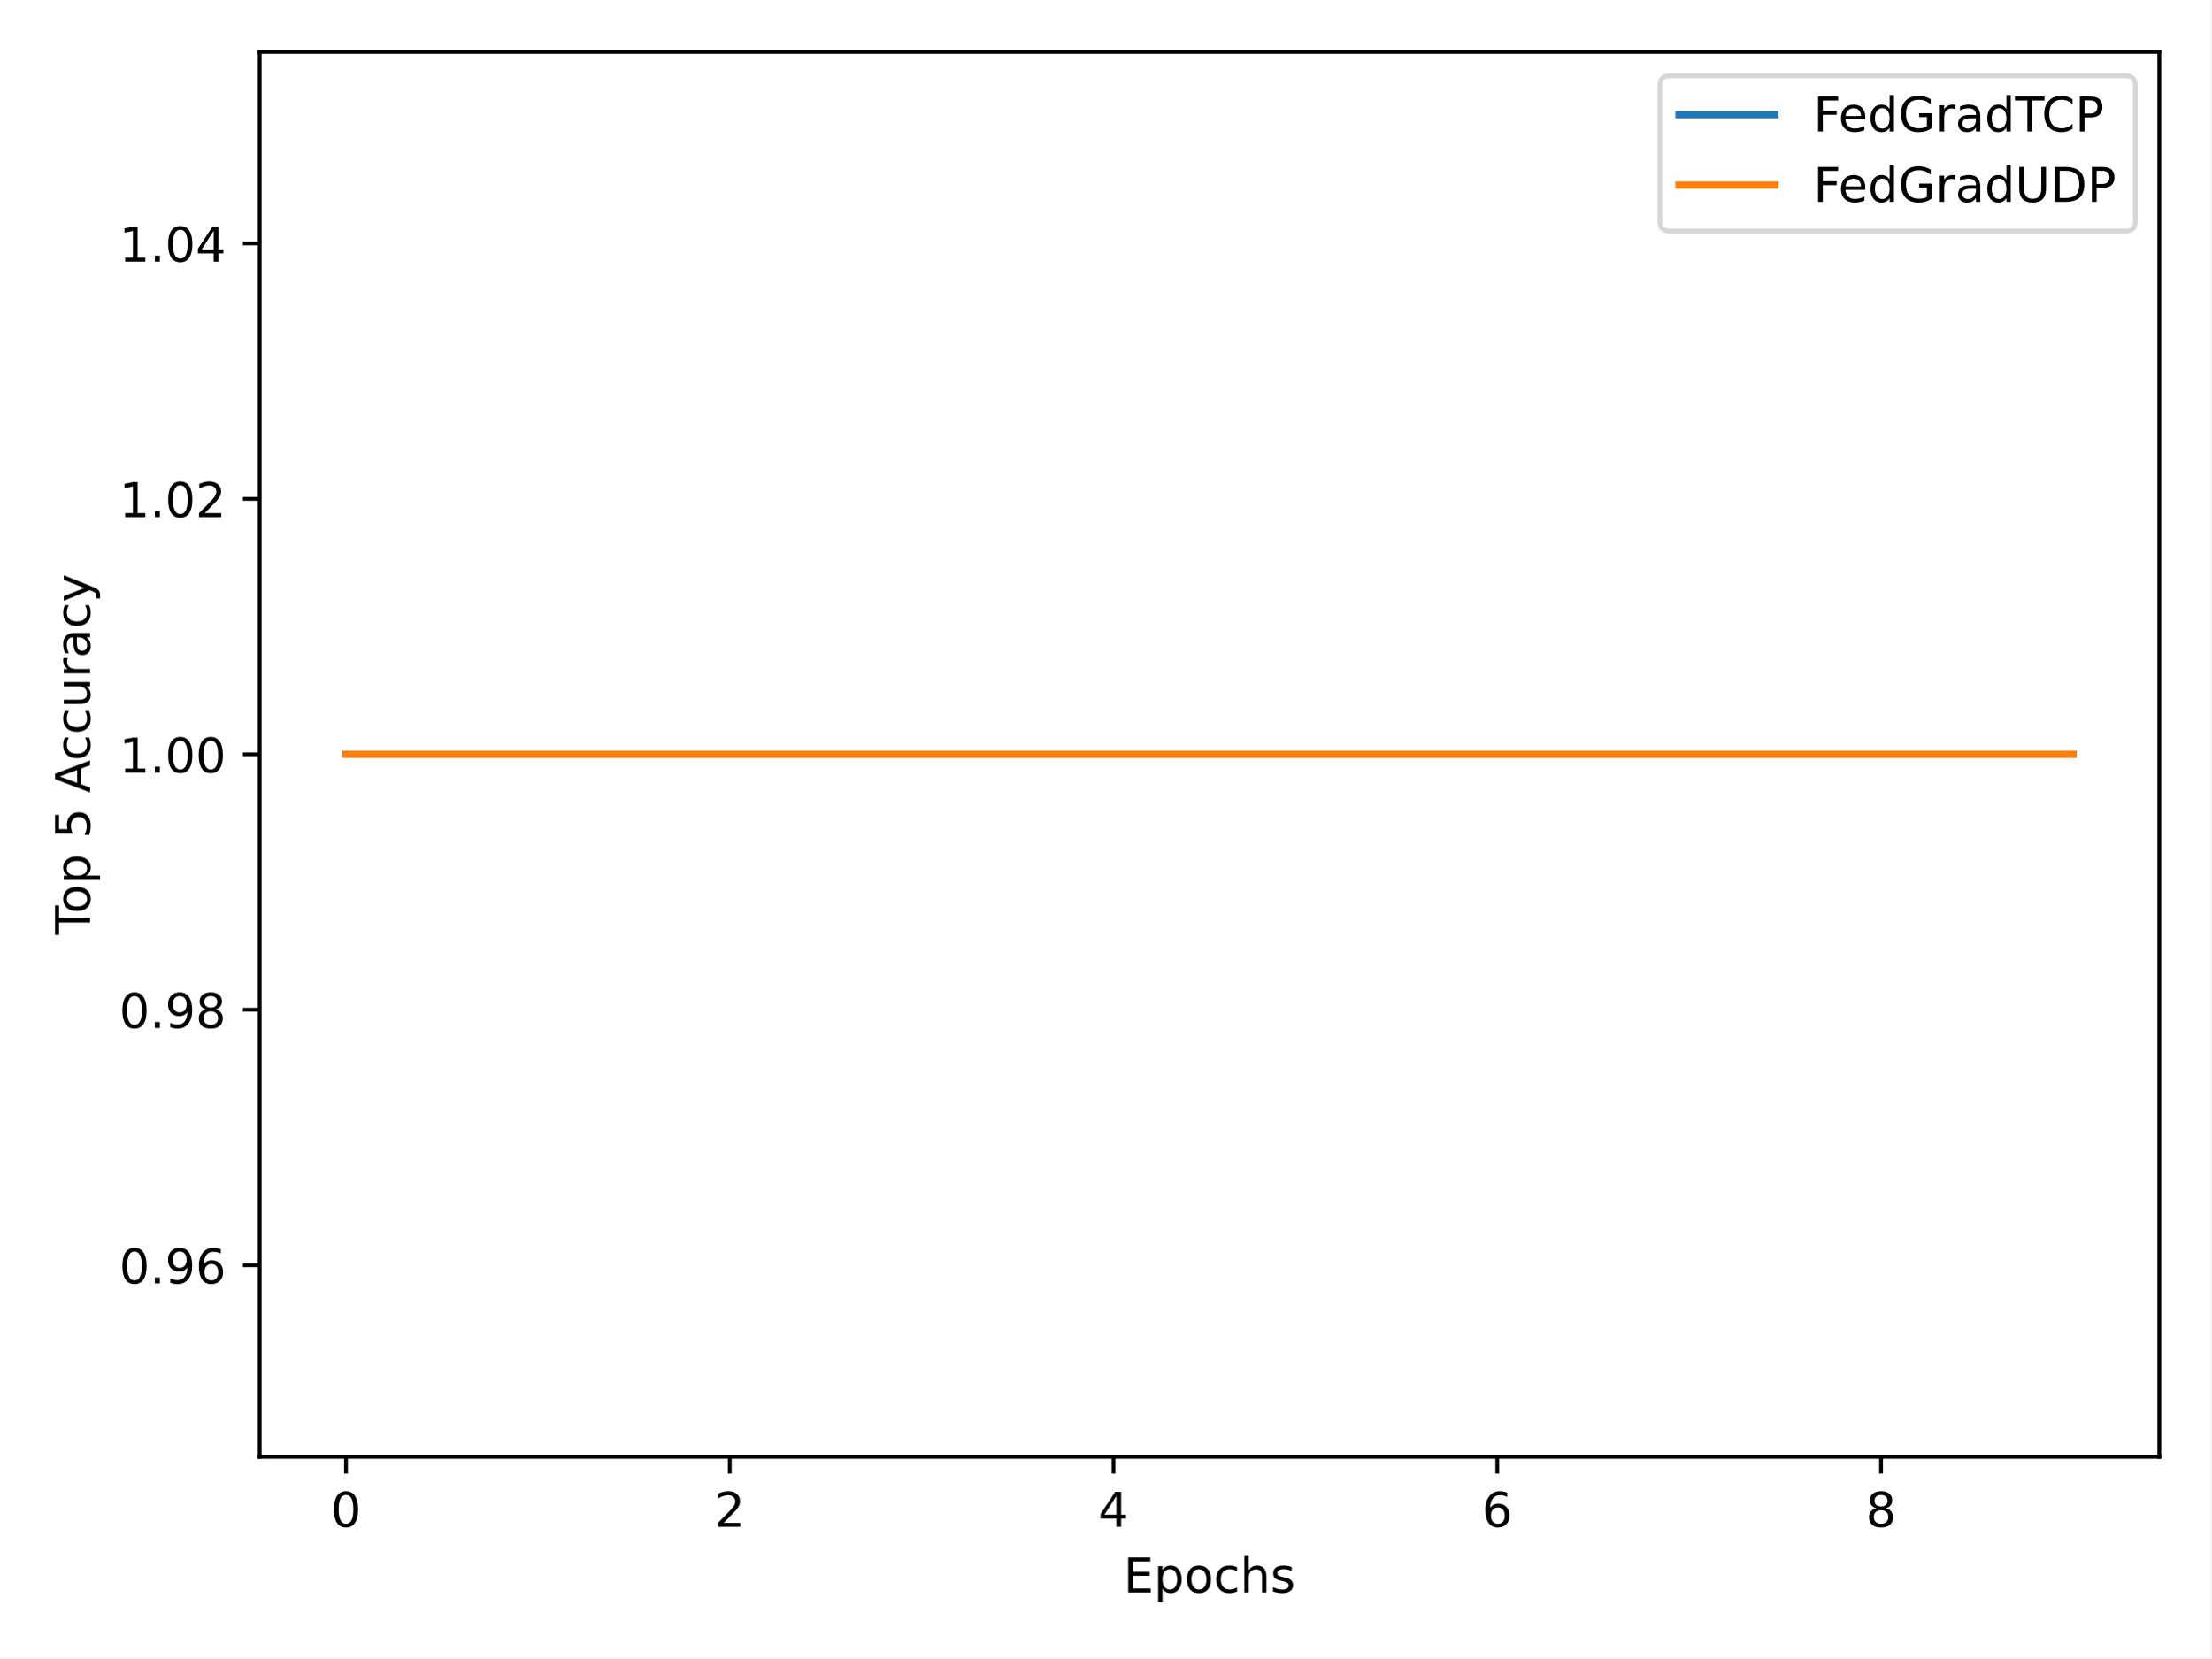
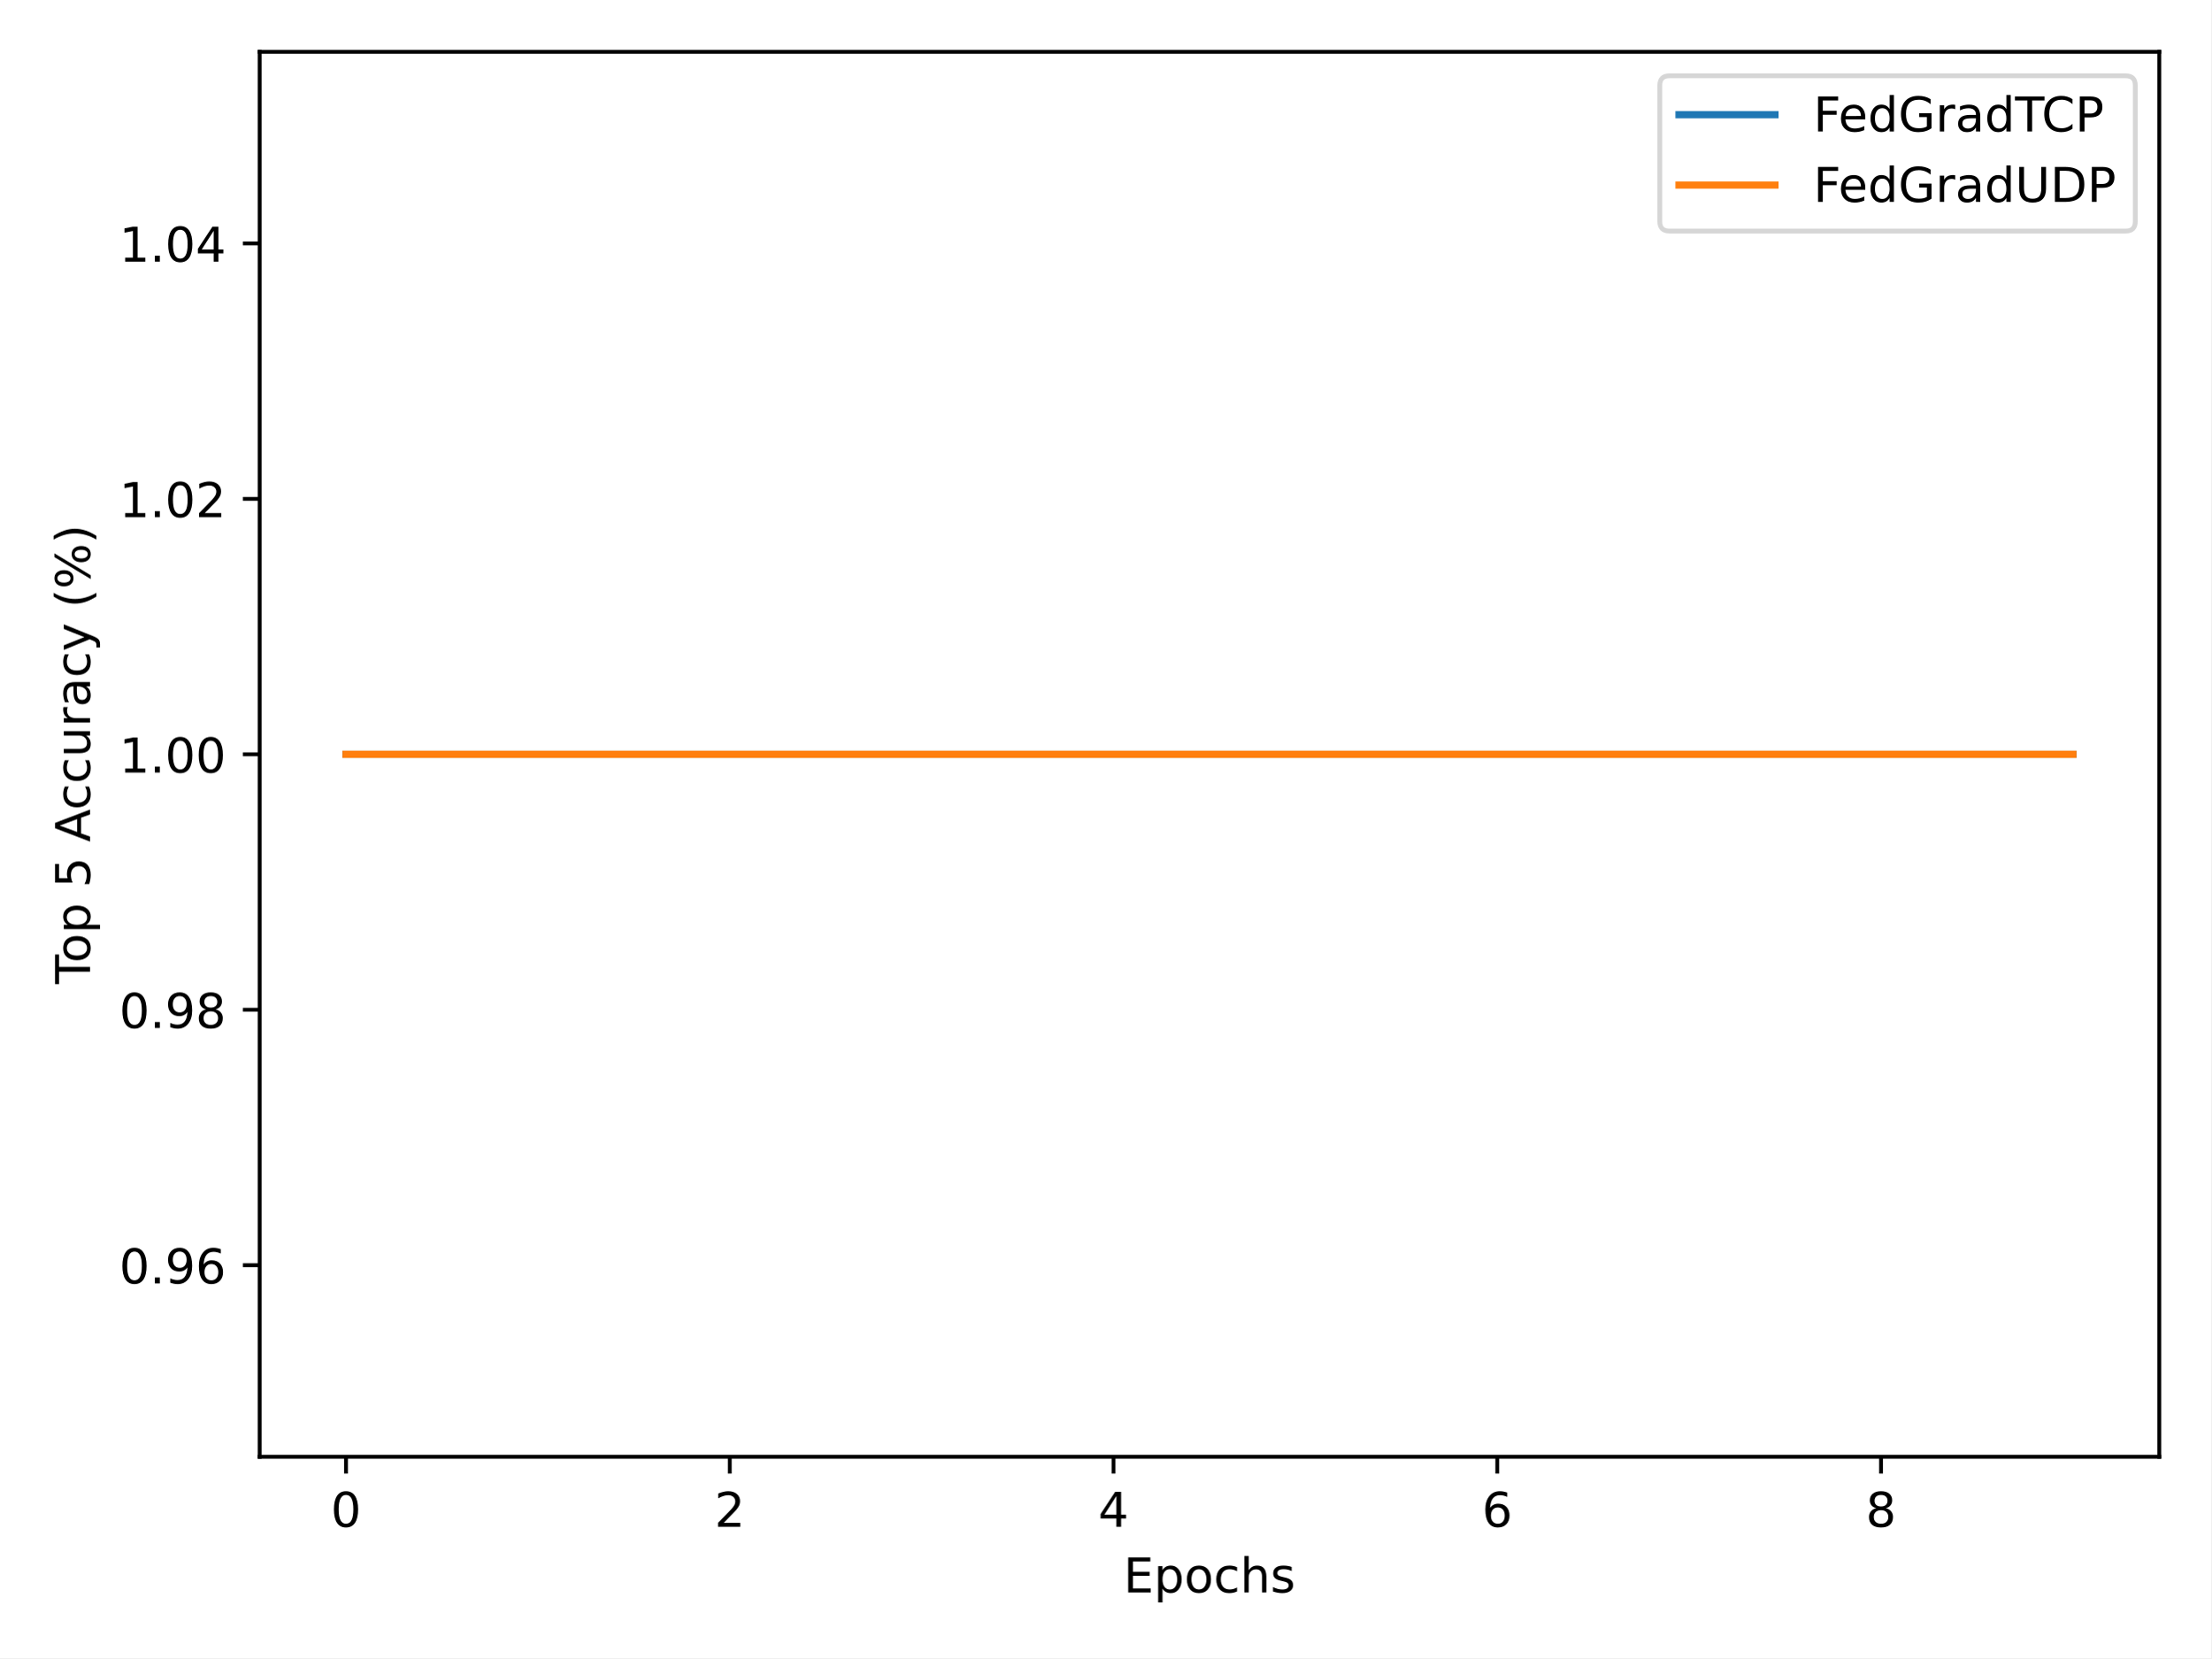
<svg xmlns="http://www.w3.org/2000/svg" xmlns:xlink="http://www.w3.org/1999/xlink" height="345.6pt" version="1.1" viewBox="0 0 460.8 345.6" width="460.8pt">
  <defs>
    <style type="text/css">*{stroke-linecap:butt;stroke-linejoin:round;}</style>
  </defs>
  <g id="figure_1">
    <g id="patch_1">
      <path d="M 0 345.6  L 460.8 345.6  L 460.8 0  L 0 0  z " style="fill:#ffffff;" />
    </g>
    <g id="axes_1">
      <g id="patch_2">
        <path d="M 54.11 303.64  L 450 303.64  L 450 10.8  L 54.11 10.8  z " style="fill:#ffffff;" />
      </g>
      <g id="matplotlib.axis_1">
        <g id="xtick_1">
          <g id="line2d_1">
            <defs>
-               <path d="M 0 0  L 0 3.5  " id="m649bb1c373" style="stroke:#000000;stroke-width:0.8;" />
-             </defs>
-             <g>
-               <use style="stroke:#000000;stroke-width:0.8;" x="72.105" xlink:href="#m649bb1c373" y="303.64" />
+               <path d="M 0 0  L 0 3.5  " id="m39bffb3fc2" style="stroke:#000000;stroke-width:0.8;" />
+             </defs>
+             <g>
+               <use style="stroke:#000000;stroke-width:0.8;" x="72.105" xlink:href="#m39bffb3fc2" y="303.64" />
            </g>
          </g>
          <g id="text_1">
            <g transform="translate(68.92375 318.2384)scale(0.1 -0.1)">
              <defs>
                <path d="M 31.781 66.406  Q 24.172 66.406 20.328 58.906  Q 16.5 51.422 16.5 36.375  Q 16.5 21.391 20.328 13.891  Q 24.172 6.391 31.781 6.391  Q 39.453 6.391 43.281 13.891  Q 47.125 21.391 47.125 36.375  Q 47.125 51.422 43.281 58.906  Q 39.453 66.406 31.781 66.406  z M 31.781 74.219  Q 44.047 74.219 50.516 64.516  Q 56.984 54.828 56.984 36.375  Q 56.984 17.969 50.516 8.266  Q 44.047 -1.422 31.781 -1.422  Q 19.531 -1.422 13.062 8.266  Q 6.594 17.969 6.594 36.375  Q 6.594 54.828 13.062 64.516  Q 19.531 74.219 31.781 74.219  z " id="DejaVuSans-48" />
              </defs>
              <use xlink:href="#DejaVuSans-48" />
            </g>
          </g>
        </g>
        <g id="xtick_2">
          <g id="line2d_2">
            <g>
-               <use style="stroke:#000000;stroke-width:0.8;" x="152.083" xlink:href="#m649bb1c373" y="303.64" />
+               <use style="stroke:#000000;stroke-width:0.8;" x="152.083" xlink:href="#m39bffb3fc2" y="303.64" />
            </g>
          </g>
          <g id="text_2">
            <g transform="translate(148.9015 318.2384)scale(0.1 -0.1)">
              <defs>
                <path d="M 19.188 8.297  L 53.609 8.297  L 53.609 0  L 7.328 0  L 7.328 8.297  Q 12.938 14.109 22.625 23.891  Q 32.328 33.688 34.812 36.531  Q 39.547 41.844 41.422 45.531  Q 43.312 49.219 43.312 52.781  Q 43.312 58.594 39.234 62.25  Q 35.156 65.922 28.609 65.922  Q 23.969 65.922 18.812 64.312  Q 13.672 62.703 7.812 59.422  L 7.812 69.391  Q 13.766 71.781 18.938 73  Q 24.125 74.219 28.422 74.219  Q 39.75 74.219 46.484 68.547  Q 53.219 62.891 53.219 53.422  Q 53.219 48.922 51.531 44.891  Q 49.859 40.875 45.406 35.406  Q 44.188 33.984 37.641 27.219  Q 31.109 20.453 19.188 8.297  z " id="DejaVuSans-50" />
              </defs>
              <use xlink:href="#DejaVuSans-50" />
            </g>
          </g>
        </g>
        <g id="xtick_3">
          <g id="line2d_3">
            <g>
-               <use style="stroke:#000000;stroke-width:0.8;" x="232.061" xlink:href="#m649bb1c373" y="303.64" />
+               <use style="stroke:#000000;stroke-width:0.8;" x="232.061" xlink:href="#m39bffb3fc2" y="303.64" />
            </g>
          </g>
          <g id="text_3">
            <g transform="translate(228.8793 318.2384)scale(0.1 -0.1)">
              <defs>
                <path d="M 37.797 64.312  L 12.891 25.391  L 37.797 25.391  z M 35.203 72.906  L 47.609 72.906  L 47.609 25.391  L 58.016 25.391  L 58.016 17.188  L 47.609 17.188  L 47.609 0  L 37.797 0  L 37.797 17.188  L 4.891 17.188  L 4.891 26.703  z " id="DejaVuSans-52" />
              </defs>
              <use xlink:href="#DejaVuSans-52" />
            </g>
          </g>
        </g>
        <g id="xtick_4">
          <g id="line2d_4">
            <g>
-               <use style="stroke:#000000;stroke-width:0.8;" x="312.038" xlink:href="#m649bb1c373" y="303.64" />
+               <use style="stroke:#000000;stroke-width:0.8;" x="312.038" xlink:href="#m39bffb3fc2" y="303.64" />
            </g>
          </g>
          <g id="text_4">
            <g transform="translate(308.8571 318.2384)scale(0.1 -0.1)">
              <defs>
                <path d="M 33.016 40.375  Q 26.375 40.375 22.484 35.828  Q 18.609 31.297 18.609 23.391  Q 18.609 15.531 22.484 10.953  Q 26.375 6.391 33.016 6.391  Q 39.656 6.391 43.531 10.953  Q 47.406 15.531 47.406 23.391  Q 47.406 31.297 43.531 35.828  Q 39.656 40.375 33.016 40.375  z M 52.594 71.297  L 52.594 62.312  Q 48.875 64.062 45.094 64.984  Q 41.312 65.922 37.594 65.922  Q 27.828 65.922 22.672 59.328  Q 17.531 52.734 16.797 39.406  Q 19.672 43.656 24.016 45.922  Q 28.375 48.188 33.594 48.188  Q 44.578 48.188 50.953 41.516  Q 57.328 34.859 57.328 23.391  Q 57.328 12.156 50.688 5.359  Q 44.047 -1.422 33.016 -1.422  Q 20.359 -1.422 13.672 8.266  Q 6.984 17.969 6.984 36.375  Q 6.984 53.656 15.188 63.938  Q 23.391 74.219 37.203 74.219  Q 40.922 74.219 44.703 73.484  Q 48.484 72.75 52.594 71.297  z " id="DejaVuSans-54" />
              </defs>
              <use xlink:href="#DejaVuSans-54" />
            </g>
          </g>
        </g>
        <g id="xtick_5">
          <g id="line2d_5">
            <g>
-               <use style="stroke:#000000;stroke-width:0.8;" x="392.016" xlink:href="#m649bb1c373" y="303.64" />
+               <use style="stroke:#000000;stroke-width:0.8;" x="392.016" xlink:href="#m39bffb3fc2" y="303.64" />
            </g>
          </g>
          <g id="text_5">
            <g transform="translate(388.8349 318.2384)scale(0.1 -0.1)">
              <defs>
                <path d="M 31.781 34.625  Q 24.75 34.625 20.719 30.859  Q 16.703 27.094 16.703 20.516  Q 16.703 13.922 20.719 10.156  Q 24.75 6.391 31.781 6.391  Q 38.812 6.391 42.859 10.172  Q 46.922 13.969 46.922 20.516  Q 46.922 27.094 42.891 30.859  Q 38.875 34.625 31.781 34.625  z M 21.922 38.812  Q 15.578 40.375 12.031 44.719  Q 8.5 49.078 8.5 55.328  Q 8.5 64.062 14.719 69.141  Q 20.953 74.219 31.781 74.219  Q 42.672 74.219 48.875 69.141  Q 55.078 64.062 55.078 55.328  Q 55.078 49.078 51.531 44.719  Q 48 40.375 41.703 38.812  Q 48.828 37.156 52.797 32.312  Q 56.781 27.484 56.781 20.516  Q 56.781 9.906 50.312 4.234  Q 43.844 -1.422 31.781 -1.422  Q 19.734 -1.422 13.25 4.234  Q 6.781 9.906 6.781 20.516  Q 6.781 27.484 10.781 32.312  Q 14.797 37.156 21.922 38.812  z M 18.312 54.391  Q 18.312 48.734 21.844 45.562  Q 25.391 42.391 31.781 42.391  Q 38.141 42.391 41.719 45.562  Q 45.312 48.734 45.312 54.391  Q 45.312 60.062 41.719 63.234  Q 38.141 66.406 31.781 66.406  Q 25.391 66.406 21.844 63.234  Q 18.312 60.062 18.312 54.391  z " id="DejaVuSans-56" />
              </defs>
              <use xlink:href="#DejaVuSans-56" />
            </g>
          </g>
        </g>
        <g id="text_6">
          <g transform="translate(234.1394 331.9166)scale(0.1 -0.1)">
            <defs>
              <path d="M 9.812 72.906  L 55.906 72.906  L 55.906 64.594  L 19.672 64.594  L 19.672 43.016  L 54.391 43.016  L 54.391 34.719  L 19.672 34.719  L 19.672 8.297  L 56.781 8.297  L 56.781 0  L 9.812 0  z " id="DejaVuSans-69" />
              <path d="M 18.109 8.203  L 18.109 -20.797  L 9.078 -20.797  L 9.078 54.688  L 18.109 54.688  L 18.109 46.391  Q 20.953 51.266 25.266 53.625  Q 29.594 56 35.594 56  Q 45.562 56 51.781 48.094  Q 58.016 40.188 58.016 27.297  Q 58.016 14.406 51.781 6.484  Q 45.562 -1.422 35.594 -1.422  Q 29.594 -1.422 25.266 0.953  Q 20.953 3.328 18.109 8.203  z M 48.688 27.297  Q 48.688 37.203 44.609 42.844  Q 40.531 48.484 33.406 48.484  Q 26.266 48.484 22.188 42.844  Q 18.109 37.203 18.109 27.297  Q 18.109 17.391 22.188 11.75  Q 26.266 6.109 33.406 6.109  Q 40.531 6.109 44.609 11.75  Q 48.688 17.391 48.688 27.297  z " id="DejaVuSans-112" />
              <path d="M 30.609 48.391  Q 23.391 48.391 19.188 42.75  Q 14.984 37.109 14.984 27.297  Q 14.984 17.484 19.156 11.844  Q 23.344 6.203 30.609 6.203  Q 37.797 6.203 41.984 11.859  Q 46.188 17.531 46.188 27.297  Q 46.188 37.016 41.984 42.703  Q 37.797 48.391 30.609 48.391  z M 30.609 56  Q 42.328 56 49.016 48.375  Q 55.719 40.766 55.719 27.297  Q 55.719 13.875 49.016 6.219  Q 42.328 -1.422 30.609 -1.422  Q 18.844 -1.422 12.172 6.219  Q 5.516 13.875 5.516 27.297  Q 5.516 40.766 12.172 48.375  Q 18.844 56 30.609 56  z " id="DejaVuSans-111" />
              <path d="M 48.781 52.594  L 48.781 44.188  Q 44.969 46.297 41.141 47.344  Q 37.312 48.391 33.406 48.391  Q 24.656 48.391 19.812 42.844  Q 14.984 37.312 14.984 27.297  Q 14.984 17.281 19.812 11.734  Q 24.656 6.203 33.406 6.203  Q 37.312 6.203 41.141 7.25  Q 44.969 8.297 48.781 10.406  L 48.781 2.094  Q 45.016 0.344 40.984 -0.531  Q 36.969 -1.422 32.422 -1.422  Q 20.062 -1.422 12.781 6.344  Q 5.516 14.109 5.516 27.297  Q 5.516 40.672 12.859 48.328  Q 20.219 56 33.016 56  Q 37.156 56 41.109 55.141  Q 45.062 54.297 48.781 52.594  z " id="DejaVuSans-99" />
              <path d="M 54.891 33.016  L 54.891 0  L 45.906 0  L 45.906 32.719  Q 45.906 40.484 42.875 44.328  Q 39.844 48.188 33.797 48.188  Q 26.516 48.188 22.312 43.547  Q 18.109 38.922 18.109 30.906  L 18.109 0  L 9.078 0  L 9.078 75.984  L 18.109 75.984  L 18.109 46.188  Q 21.344 51.125 25.703 53.562  Q 30.078 56 35.797 56  Q 45.219 56 50.047 50.172  Q 54.891 44.344 54.891 33.016  z " id="DejaVuSans-104" />
              <path d="M 44.281 53.078  L 44.281 44.578  Q 40.484 46.531 36.375 47.5  Q 32.281 48.484 27.875 48.484  Q 21.188 48.484 17.844 46.438  Q 14.5 44.391 14.5 40.281  Q 14.5 37.156 16.891 35.375  Q 19.281 33.594 26.516 31.984  L 29.594 31.297  Q 39.156 29.25 43.188 25.516  Q 47.219 21.781 47.219 15.094  Q 47.219 7.469 41.188 3.016  Q 35.156 -1.422 24.609 -1.422  Q 20.219 -1.422 15.453 -0.562  Q 10.688 0.297 5.422 2  L 5.422 11.281  Q 10.406 8.688 15.234 7.391  Q 20.062 6.109 24.812 6.109  Q 31.156 6.109 34.562 8.281  Q 37.984 10.453 37.984 14.406  Q 37.984 18.062 35.516 20.016  Q 33.062 21.969 24.703 23.781  L 21.578 24.516  Q 13.234 26.266 9.516 29.906  Q 5.812 33.547 5.812 39.891  Q 5.812 47.609 11.281 51.797  Q 16.75 56 26.812 56  Q 31.781 56 36.172 55.266  Q 40.578 54.547 44.281 53.078  z " id="DejaVuSans-115" />
            </defs>
            <use xlink:href="#DejaVuSans-69" />
            <use x="63.184" xlink:href="#DejaVuSans-112" />
            <use x="126.66" xlink:href="#DejaVuSans-111" />
            <use x="187.842" xlink:href="#DejaVuSans-99" />
            <use x="242.822" xlink:href="#DejaVuSans-104" />
            <use x="306.201" xlink:href="#DejaVuSans-115" />
          </g>
        </g>
      </g>
      <g id="matplotlib.axis_2">
        <g id="ytick_1">
          <g id="line2d_6">
            <defs>
-               <path d="M 0 0  L -3.5 0  " id="m2656e4e4dd" style="stroke:#000000;stroke-width:0.8;" />
-             </defs>
-             <g>
-               <use style="stroke:#000000;stroke-width:0.8;" x="54.11" xlink:href="#m2656e4e4dd" y="263.707" />
+               <path d="M 0 0  L -3.5 0  " id="m10d94881f3" style="stroke:#000000;stroke-width:0.8;" />
+             </defs>
+             <g>
+               <use style="stroke:#000000;stroke-width:0.8;" x="54.11" xlink:href="#m10d94881f3" y="263.707" />
            </g>
          </g>
          <g id="text_7">
            <g transform="translate(24.84437 267.5065)scale(0.1 -0.1)">
              <defs>
                <path d="M 10.688 12.406  L 21 12.406  L 21 0  L 10.688 0  z " id="DejaVuSans-46" />
                <path d="M 10.984 1.516  L 10.984 10.5  Q 14.703 8.734 18.5 7.812  Q 22.312 6.891 25.984 6.891  Q 35.75 6.891 40.891 13.453  Q 46.047 20.016 46.781 33.406  Q 43.953 29.203 39.594 26.953  Q 35.25 24.703 29.984 24.703  Q 19.047 24.703 12.672 31.312  Q 6.297 37.938 6.297 49.422  Q 6.297 60.641 12.938 67.422  Q 19.578 74.219 30.609 74.219  Q 43.266 74.219 49.922 64.516  Q 56.594 54.828 56.594 36.375  Q 56.594 19.141 48.406 8.859  Q 40.234 -1.422 26.422 -1.422  Q 22.703 -1.422 18.891 -0.688  Q 15.094 0.047 10.984 1.516  z M 30.609 32.422  Q 37.25 32.422 41.125 36.953  Q 45.016 41.5 45.016 49.422  Q 45.016 57.281 41.125 61.844  Q 37.25 66.406 30.609 66.406  Q 23.969 66.406 20.094 61.844  Q 16.219 57.281 16.219 49.422  Q 16.219 41.5 20.094 36.953  Q 23.969 32.422 30.609 32.422  z " id="DejaVuSans-57" />
              </defs>
              <use xlink:href="#DejaVuSans-48" />
              <use x="63.623" xlink:href="#DejaVuSans-46" />
              <use x="95.41" xlink:href="#DejaVuSans-57" />
              <use x="159.033" xlink:href="#DejaVuSans-54" />
            </g>
          </g>
        </g>
        <g id="ytick_2">
          <g id="line2d_7">
            <g>
-               <use style="stroke:#000000;stroke-width:0.8;" x="54.11" xlink:href="#m2656e4e4dd" y="210.464" />
+               <use style="stroke:#000000;stroke-width:0.8;" x="54.11" xlink:href="#m10d94881f3" y="210.464" />
            </g>
          </g>
          <g id="text_8">
            <g transform="translate(24.84437 214.2629)scale(0.1 -0.1)">
              <use xlink:href="#DejaVuSans-48" />
              <use x="63.623" xlink:href="#DejaVuSans-46" />
              <use x="95.41" xlink:href="#DejaVuSans-57" />
              <use x="159.033" xlink:href="#DejaVuSans-56" />
            </g>
          </g>
        </g>
        <g id="ytick_3">
          <g id="line2d_8">
            <g>
-               <use style="stroke:#000000;stroke-width:0.8;" x="54.11" xlink:href="#m2656e4e4dd" y="157.22" />
+               <use style="stroke:#000000;stroke-width:0.8;" x="54.11" xlink:href="#m10d94881f3" y="157.22" />
            </g>
          </g>
          <g id="text_9">
            <g transform="translate(24.84437 161.0192)scale(0.1 -0.1)">
              <defs>
                <path d="M 12.406 8.297  L 28.516 8.297  L 28.516 63.922  L 10.984 60.406  L 10.984 69.391  L 28.422 72.906  L 38.281 72.906  L 38.281 8.297  L 54.391 8.297  L 54.391 0  L 12.406 0  z " id="DejaVuSans-49" />
              </defs>
              <use xlink:href="#DejaVuSans-49" />
              <use x="63.623" xlink:href="#DejaVuSans-46" />
              <use x="95.41" xlink:href="#DejaVuSans-48" />
              <use x="159.033" xlink:href="#DejaVuSans-48" />
            </g>
          </g>
        </g>
        <g id="ytick_4">
          <g id="line2d_9">
            <g>
-               <use style="stroke:#000000;stroke-width:0.8;" x="54.11" xlink:href="#m2656e4e4dd" y="103.976" />
+               <use style="stroke:#000000;stroke-width:0.8;" x="54.11" xlink:href="#m10d94881f3" y="103.976" />
            </g>
          </g>
          <g id="text_10">
            <g transform="translate(24.84437 107.7756)scale(0.1 -0.1)">
              <use xlink:href="#DejaVuSans-49" />
              <use x="63.623" xlink:href="#DejaVuSans-46" />
              <use x="95.41" xlink:href="#DejaVuSans-48" />
              <use x="159.033" xlink:href="#DejaVuSans-50" />
            </g>
          </g>
        </g>
        <g id="ytick_5">
          <g id="line2d_10">
            <g>
-               <use style="stroke:#000000;stroke-width:0.8;" x="54.11" xlink:href="#m2656e4e4dd" y="50.733" />
+               <use style="stroke:#000000;stroke-width:0.8;" x="54.11" xlink:href="#m10d94881f3" y="50.733" />
            </g>
          </g>
          <g id="text_11">
            <g transform="translate(24.84437 54.53195)scale(0.1 -0.1)">
              <use xlink:href="#DejaVuSans-49" />
              <use x="63.623" xlink:href="#DejaVuSans-46" />
              <use x="95.41" xlink:href="#DejaVuSans-48" />
              <use x="159.033" xlink:href="#DejaVuSans-52" />
            </g>
          </g>
        </g>
        <g id="text_12">
-           <g transform="translate(18.76469 194.845)rotate(-90)scale(0.1 -0.1)">
+           <g transform="translate(18.76469 205.0864)rotate(-90)scale(0.1 -0.1)">
            <defs>
              <path d="M -0.297 72.906  L 61.375 72.906  L 61.375 64.594  L 35.5 64.594  L 35.5 0  L 25.594 0  L 25.594 64.594  L -0.297 64.594  z " id="DejaVuSans-84" />
              <path id="DejaVuSans-32" />
              <path d="M 10.797 72.906  L 49.516 72.906  L 49.516 64.594  L 19.828 64.594  L 19.828 46.734  Q 21.969 47.469 24.109 47.828  Q 26.266 48.188 28.422 48.188  Q 40.625 48.188 47.75 41.5  Q 54.891 34.812 54.891 23.391  Q 54.891 11.625 47.562 5.094  Q 40.234 -1.422 26.906 -1.422  Q 22.312 -1.422 17.547 -0.641  Q 12.797 0.141 7.719 1.703  L 7.719 11.625  Q 12.109 9.234 16.797 8.062  Q 21.484 6.891 26.703 6.891  Q 35.156 6.891 40.078 11.328  Q 45.016 15.766 45.016 23.391  Q 45.016 31 40.078 35.438  Q 35.156 39.891 26.703 39.891  Q 22.75 39.891 18.812 39.016  Q 14.891 38.141 10.797 36.281  z " id="DejaVuSans-53" />
              <path d="M 34.188 63.188  L 20.797 26.906  L 47.609 26.906  z M 28.609 72.906  L 39.797 72.906  L 67.578 0  L 57.328 0  L 50.688 18.703  L 17.828 18.703  L 11.188 0  L 0.781 0  z " id="DejaVuSans-65" />
              <path d="M 8.5 21.578  L 8.5 54.688  L 17.484 54.688  L 17.484 21.922  Q 17.484 14.156 20.5 10.266  Q 23.531 6.391 29.594 6.391  Q 36.859 6.391 41.078 11.031  Q 45.312 15.672 45.312 23.688  L 45.312 54.688  L 54.297 54.688  L 54.297 0  L 45.312 0  L 45.312 8.406  Q 42.047 3.422 37.719 1  Q 33.406 -1.422 27.688 -1.422  Q 18.266 -1.422 13.375 4.438  Q 8.5 10.297 8.5 21.578  z M 31.109 56  z " id="DejaVuSans-117" />
              <path d="M 41.109 46.297  Q 39.594 47.172 37.812 47.578  Q 36.031 48 33.891 48  Q 26.266 48 22.188 43.047  Q 18.109 38.094 18.109 28.812  L 18.109 0  L 9.078 0  L 9.078 54.688  L 18.109 54.688  L 18.109 46.188  Q 20.953 51.172 25.484 53.578  Q 30.031 56 36.531 56  Q 37.453 56 38.578 55.875  Q 39.703 55.766 41.062 55.516  z " id="DejaVuSans-114" />
              <path d="M 34.281 27.484  Q 23.391 27.484 19.188 25  Q 14.984 22.516 14.984 16.5  Q 14.984 11.719 18.141 8.906  Q 21.297 6.109 26.703 6.109  Q 34.188 6.109 38.703 11.406  Q 43.219 16.703 43.219 25.484  L 43.219 27.484  z M 52.203 31.203  L 52.203 0  L 43.219 0  L 43.219 8.297  Q 40.141 3.328 35.547 0.953  Q 30.953 -1.422 24.312 -1.422  Q 15.922 -1.422 10.953 3.297  Q 6 8.016 6 15.922  Q 6 25.141 12.172 29.828  Q 18.359 34.516 30.609 34.516  L 43.219 34.516  L 43.219 35.406  Q 43.219 41.609 39.141 45  Q 35.062 48.391 27.688 48.391  Q 23 48.391 18.547 47.266  Q 14.109 46.141 10.016 43.891  L 10.016 52.203  Q 14.938 54.109 19.578 55.047  Q 24.219 56 28.609 56  Q 40.484 56 46.344 49.844  Q 52.203 43.703 52.203 31.203  z " id="DejaVuSans-97" />
              <path d="M 32.172 -5.078  Q 28.375 -14.844 24.75 -17.812  Q 21.141 -20.797 15.094 -20.797  L 7.906 -20.797  L 7.906 -13.281  L 13.188 -13.281  Q 16.891 -13.281 18.938 -11.516  Q 21 -9.766 23.484 -3.219  L 25.094 0.875  L 2.984 54.688  L 12.5 54.688  L 29.594 11.922  L 46.688 54.688  L 56.203 54.688  z " id="DejaVuSans-121" />
+               <path d="M 31 75.875  Q 24.469 64.656 21.281 53.656  Q 18.109 42.672 18.109 31.391  Q 18.109 20.125 21.312 9.062  Q 24.516 -2 31 -13.188  L 23.188 -13.188  Q 15.875 -1.703 12.234 9.375  Q 8.594 20.453 8.594 31.391  Q 8.594 42.281 12.203 53.312  Q 15.828 64.359 23.188 75.875  z " id="DejaVuSans-40" />
+               <path d="M 72.703 32.078  Q 68.453 32.078 66.031 28.469  Q 63.625 24.859 63.625 18.406  Q 63.625 12.062 66.031 8.422  Q 68.453 4.781 72.703 4.781  Q 76.859 4.781 79.266 8.422  Q 81.688 12.062 81.688 18.406  Q 81.688 24.812 79.266 28.438  Q 76.859 32.078 72.703 32.078  z M 72.703 38.281  Q 80.422 38.281 84.953 32.906  Q 89.5 27.547 89.5 18.406  Q 89.5 9.281 84.938 3.922  Q 80.375 -1.422 72.703 -1.422  Q 64.891 -1.422 60.344 3.922  Q 55.812 9.281 55.812 18.406  Q 55.812 27.594 60.375 32.938  Q 64.938 38.281 72.703 38.281  z M 22.312 68.016  Q 18.109 68.016 15.688 64.375  Q 13.281 60.75 13.281 54.391  Q 13.281 47.953 15.672 44.328  Q 18.062 40.719 22.312 40.719  Q 26.562 40.719 28.969 44.328  Q 31.391 47.953 31.391 54.391  Q 31.391 60.688 28.953 64.344  Q 26.516 68.016 22.312 68.016  z M 66.406 74.219  L 74.219 74.219  L 28.609 -1.422  L 20.797 -1.422  z M 22.312 74.219  Q 30.031 74.219 34.609 68.875  Q 39.203 63.531 39.203 54.391  Q 39.203 45.172 34.641 39.844  Q 30.078 34.516 22.312 34.516  Q 14.547 34.516 10.031 39.859  Q 5.516 45.219 5.516 54.391  Q 5.516 63.484 10.047 68.844  Q 14.594 74.219 22.312 74.219  z " id="DejaVuSans-37" />
+               <path d="M 8.016 75.875  L 15.828 75.875  Q 23.141 64.359 26.781 53.312  Q 30.422 42.281 30.422 31.391  Q 30.422 20.453 26.781 9.375  Q 23.141 -1.703 15.828 -13.188  L 8.016 -13.188  Q 14.5 -2 17.703 9.062  Q 20.906 20.125 20.906 31.391  Q 20.906 42.672 17.703 53.656  Q 14.5 64.656 8.016 75.875  z " id="DejaVuSans-41" />
            </defs>
            <use xlink:href="#DejaVuSans-84" />
            <use x="44.084" xlink:href="#DejaVuSans-111" />
            <use x="105.266" xlink:href="#DejaVuSans-112" />
            <use x="168.742" xlink:href="#DejaVuSans-32" />
            <use x="200.529" xlink:href="#DejaVuSans-53" />
            <use x="264.152" xlink:href="#DejaVuSans-32" />
            <use x="295.939" xlink:href="#DejaVuSans-65" />
            <use x="362.598" xlink:href="#DejaVuSans-99" />
            <use x="417.578" xlink:href="#DejaVuSans-99" />
            <use x="472.559" xlink:href="#DejaVuSans-117" />
            <use x="535.938" xlink:href="#DejaVuSans-114" />
            <use x="577.051" xlink:href="#DejaVuSans-97" />
            <use x="638.33" xlink:href="#DejaVuSans-99" />
            <use x="693.311" xlink:href="#DejaVuSans-121" />
+             <use x="752.49" xlink:href="#DejaVuSans-32" />
+             <use x="784.277" xlink:href="#DejaVuSans-40" />
+             <use x="823.291" xlink:href="#DejaVuSans-37" />
+             <use x="918.311" xlink:href="#DejaVuSans-41" />
          </g>
        </g>
      </g>
      <g id="line2d_11">
-         <path clip-path="url(#pf2f3fbe2e3)" d="M 72.105 157.22  L 112.094 157.22  L 152.083 157.22  L 192.072 157.22  L 232.061 157.22  L 272.049 157.22  L 312.038 157.22  L 352.027 157.22  L 392.016 157.22  L 432.005 157.22  " style="fill:none;stroke:#1f77b4;stroke-linecap:square;stroke-width:1.5;" />
+         <path clip-path="url(#p2c59bb518a)" d="M 72.105 157.22  L 112.094 157.22  L 152.083 157.22  L 192.072 157.22  L 232.061 157.22  L 272.049 157.22  L 312.038 157.22  L 352.027 157.22  L 392.016 157.22  L 432.005 157.22  " style="fill:none;stroke:#1f77b4;stroke-linecap:square;stroke-width:1.5;" />
      </g>
      <g id="line2d_12">
-         <path clip-path="url(#pf2f3fbe2e3)" d="M 72.105 157.22  L 112.094 157.22  L 152.083 157.22  L 192.072 157.22  L 232.061 157.22  L 272.049 157.22  L 312.038 157.22  L 352.027 157.22  L 392.016 157.22  L 432.005 157.22  " style="fill:none;stroke:#ff7f0e;stroke-linecap:square;stroke-width:1.5;" />
+         <path clip-path="url(#p2c59bb518a)" d="M 72.105 157.22  L 112.094 157.22  L 152.083 157.22  L 192.072 157.22  L 232.061 157.22  L 272.049 157.22  L 312.038 157.22  L 352.027 157.22  L 392.016 157.22  L 432.005 157.22  " style="fill:none;stroke:#ff7f0e;stroke-linecap:square;stroke-width:1.5;" />
      </g>
      <g id="patch_3">
        <path d="M 54.11 303.64  L 54.11 10.8  " style="fill:none;stroke:#000000;stroke-linecap:square;stroke-linejoin:miter;stroke-width:0.8;" />
      </g>
      <g id="patch_4">
        <path d="M 450 303.64  L 450 10.8  " style="fill:none;stroke:#000000;stroke-linecap:square;stroke-linejoin:miter;stroke-width:0.8;" />
      </g>
      <g id="patch_5">
        <path d="M 54.11 303.64  L 450 303.64  " style="fill:none;stroke:#000000;stroke-linecap:square;stroke-linejoin:miter;stroke-width:0.8;" />
      </g>
      <g id="patch_6">
        <path d="M 54.11 10.8  L 450 10.8  " style="fill:none;stroke:#000000;stroke-linecap:square;stroke-linejoin:miter;stroke-width:0.8;" />
      </g>
      <g id="legend_1">
        <g id="patch_7">
          <path d="M 347.913 48.156  L 443 48.156  Q 445 48.156 445 46.156  L 445 17.8  Q 445 15.8 443 15.8  L 347.913 15.8  Q 345.913 15.8 345.913 17.8  L 345.913 46.156  Q 345.913 48.156 347.913 48.156  z " style="fill:#ffffff;opacity:0.8;stroke:#cccccc;stroke-linejoin:miter;" />
        </g>
        <g id="line2d_13">
          <path d="M 349.913 23.898  L 369.913 23.898  " style="fill:none;stroke:#1f77b4;stroke-linecap:square;stroke-width:1.5;" />
        </g>
        <g id="line2d_14" />
        <g id="text_13">
          <g transform="translate(377.9125 27.39844)scale(0.1 -0.1)">
            <defs>
              <path d="M 9.812 72.906  L 51.703 72.906  L 51.703 64.594  L 19.672 64.594  L 19.672 43.109  L 48.578 43.109  L 48.578 34.812  L 19.672 34.812  L 19.672 0  L 9.812 0  z " id="DejaVuSans-70" />
              <path d="M 56.203 29.594  L 56.203 25.203  L 14.891 25.203  Q 15.484 15.922 20.484 11.062  Q 25.484 6.203 34.422 6.203  Q 39.594 6.203 44.453 7.469  Q 49.312 8.734 54.109 11.281  L 54.109 2.781  Q 49.266 0.734 44.188 -0.344  Q 39.109 -1.422 33.891 -1.422  Q 20.797 -1.422 13.156 6.188  Q 5.516 13.812 5.516 26.812  Q 5.516 40.234 12.766 48.109  Q 20.016 56 32.328 56  Q 43.359 56 49.781 48.891  Q 56.203 41.797 56.203 29.594  z M 47.219 32.234  Q 47.125 39.594 43.094 43.984  Q 39.062 48.391 32.422 48.391  Q 24.906 48.391 20.391 44.141  Q 15.875 39.891 15.188 32.172  z " id="DejaVuSans-101" />
              <path d="M 45.406 46.391  L 45.406 75.984  L 54.391 75.984  L 54.391 0  L 45.406 0  L 45.406 8.203  Q 42.578 3.328 38.25 0.953  Q 33.938 -1.422 27.875 -1.422  Q 17.969 -1.422 11.734 6.484  Q 5.516 14.406 5.516 27.297  Q 5.516 40.188 11.734 48.094  Q 17.969 56 27.875 56  Q 33.938 56 38.25 53.625  Q 42.578 51.266 45.406 46.391  z M 14.797 27.297  Q 14.797 17.391 18.875 11.75  Q 22.953 6.109 30.078 6.109  Q 37.203 6.109 41.297 11.75  Q 45.406 17.391 45.406 27.297  Q 45.406 37.203 41.297 42.844  Q 37.203 48.484 30.078 48.484  Q 22.953 48.484 18.875 42.844  Q 14.797 37.203 14.797 27.297  z " id="DejaVuSans-100" />
              <path d="M 59.516 10.406  L 59.516 29.984  L 43.406 29.984  L 43.406 38.094  L 69.281 38.094  L 69.281 6.781  Q 63.578 2.734 56.688 0.656  Q 49.812 -1.422 42 -1.422  Q 24.906 -1.422 15.25 8.562  Q 5.609 18.562 5.609 36.375  Q 5.609 54.25 15.25 64.234  Q 24.906 74.219 42 74.219  Q 49.125 74.219 55.547 72.453  Q 61.969 70.703 67.391 67.281  L 67.391 56.781  Q 61.922 61.422 55.766 63.766  Q 49.609 66.109 42.828 66.109  Q 29.438 66.109 22.719 58.641  Q 16.016 51.172 16.016 36.375  Q 16.016 21.625 22.719 14.156  Q 29.438 6.688 42.828 6.688  Q 48.047 6.688 52.141 7.594  Q 56.25 8.5 59.516 10.406  z " id="DejaVuSans-71" />
              <path d="M 64.406 67.281  L 64.406 56.891  Q 59.422 61.531 53.781 63.812  Q 48.141 66.109 41.797 66.109  Q 29.297 66.109 22.656 58.469  Q 16.016 50.828 16.016 36.375  Q 16.016 21.969 22.656 14.328  Q 29.297 6.688 41.797 6.688  Q 48.141 6.688 53.781 8.984  Q 59.422 11.281 64.406 15.922  L 64.406 5.609  Q 59.234 2.094 53.438 0.328  Q 47.656 -1.422 41.219 -1.422  Q 24.656 -1.422 15.125 8.703  Q 5.609 18.844 5.609 36.375  Q 5.609 53.953 15.125 64.078  Q 24.656 74.219 41.219 74.219  Q 47.75 74.219 53.531 72.484  Q 59.328 70.75 64.406 67.281  z " id="DejaVuSans-67" />
              <path d="M 19.672 64.797  L 19.672 37.406  L 32.078 37.406  Q 38.969 37.406 42.719 40.969  Q 46.484 44.531 46.484 51.125  Q 46.484 57.672 42.719 61.234  Q 38.969 64.797 32.078 64.797  z M 9.812 72.906  L 32.078 72.906  Q 44.344 72.906 50.609 67.359  Q 56.891 61.812 56.891 51.125  Q 56.891 40.328 50.609 34.812  Q 44.344 29.297 32.078 29.297  L 19.672 29.297  L 19.672 0  L 9.812 0  z " id="DejaVuSans-80" />
            </defs>
            <use xlink:href="#DejaVuSans-70" />
            <use x="52.02" xlink:href="#DejaVuSans-101" />
            <use x="113.543" xlink:href="#DejaVuSans-100" />
            <use x="177.02" xlink:href="#DejaVuSans-71" />
            <use x="254.51" xlink:href="#DejaVuSans-114" />
            <use x="295.623" xlink:href="#DejaVuSans-97" />
            <use x="356.902" xlink:href="#DejaVuSans-100" />
            <use x="420.379" xlink:href="#DejaVuSans-84" />
            <use x="475.588" xlink:href="#DejaVuSans-67" />
            <use x="545.412" xlink:href="#DejaVuSans-80" />
          </g>
        </g>
        <g id="line2d_15">
          <path d="M 349.913 38.577  L 369.913 38.577  " style="fill:none;stroke:#ff7f0e;stroke-linecap:square;stroke-width:1.5;" />
        </g>
        <g id="line2d_16" />
        <g id="text_14">
          <g transform="translate(377.9125 42.07656)scale(0.1 -0.1)">
            <defs>
              <path d="M 8.688 72.906  L 18.609 72.906  L 18.609 28.609  Q 18.609 16.891 22.844 11.734  Q 27.094 6.594 36.625 6.594  Q 46.094 6.594 50.344 11.734  Q 54.594 16.891 54.594 28.609  L 54.594 72.906  L 64.5 72.906  L 64.5 27.391  Q 64.5 13.141 57.438 5.859  Q 50.391 -1.422 36.625 -1.422  Q 22.797 -1.422 15.734 5.859  Q 8.688 13.141 8.688 27.391  z " id="DejaVuSans-85" />
              <path d="M 19.672 64.797  L 19.672 8.109  L 31.594 8.109  Q 46.688 8.109 53.688 14.938  Q 60.688 21.781 60.688 36.531  Q 60.688 51.172 53.688 57.984  Q 46.688 64.797 31.594 64.797  z M 9.812 72.906  L 30.078 72.906  Q 51.266 72.906 61.172 64.094  Q 71.094 55.281 71.094 36.531  Q 71.094 17.672 61.125 8.828  Q 51.172 0 30.078 0  L 9.812 0  z " id="DejaVuSans-68" />
            </defs>
            <use xlink:href="#DejaVuSans-70" />
            <use x="52.02" xlink:href="#DejaVuSans-101" />
            <use x="113.543" xlink:href="#DejaVuSans-100" />
            <use x="177.02" xlink:href="#DejaVuSans-71" />
            <use x="254.51" xlink:href="#DejaVuSans-114" />
            <use x="295.623" xlink:href="#DejaVuSans-97" />
            <use x="356.902" xlink:href="#DejaVuSans-100" />
            <use x="420.379" xlink:href="#DejaVuSans-85" />
            <use x="493.572" xlink:href="#DejaVuSans-68" />
            <use x="570.574" xlink:href="#DejaVuSans-80" />
          </g>
        </g>
      </g>
    </g>
  </g>
  <defs>
-     <clipPath id="pf2f3fbe2e3">
+     <clipPath id="p2c59bb518a">
      <rect height="292.84" width="395.89" x="54.11" y="10.8" />
    </clipPath>
  </defs>
</svg>
